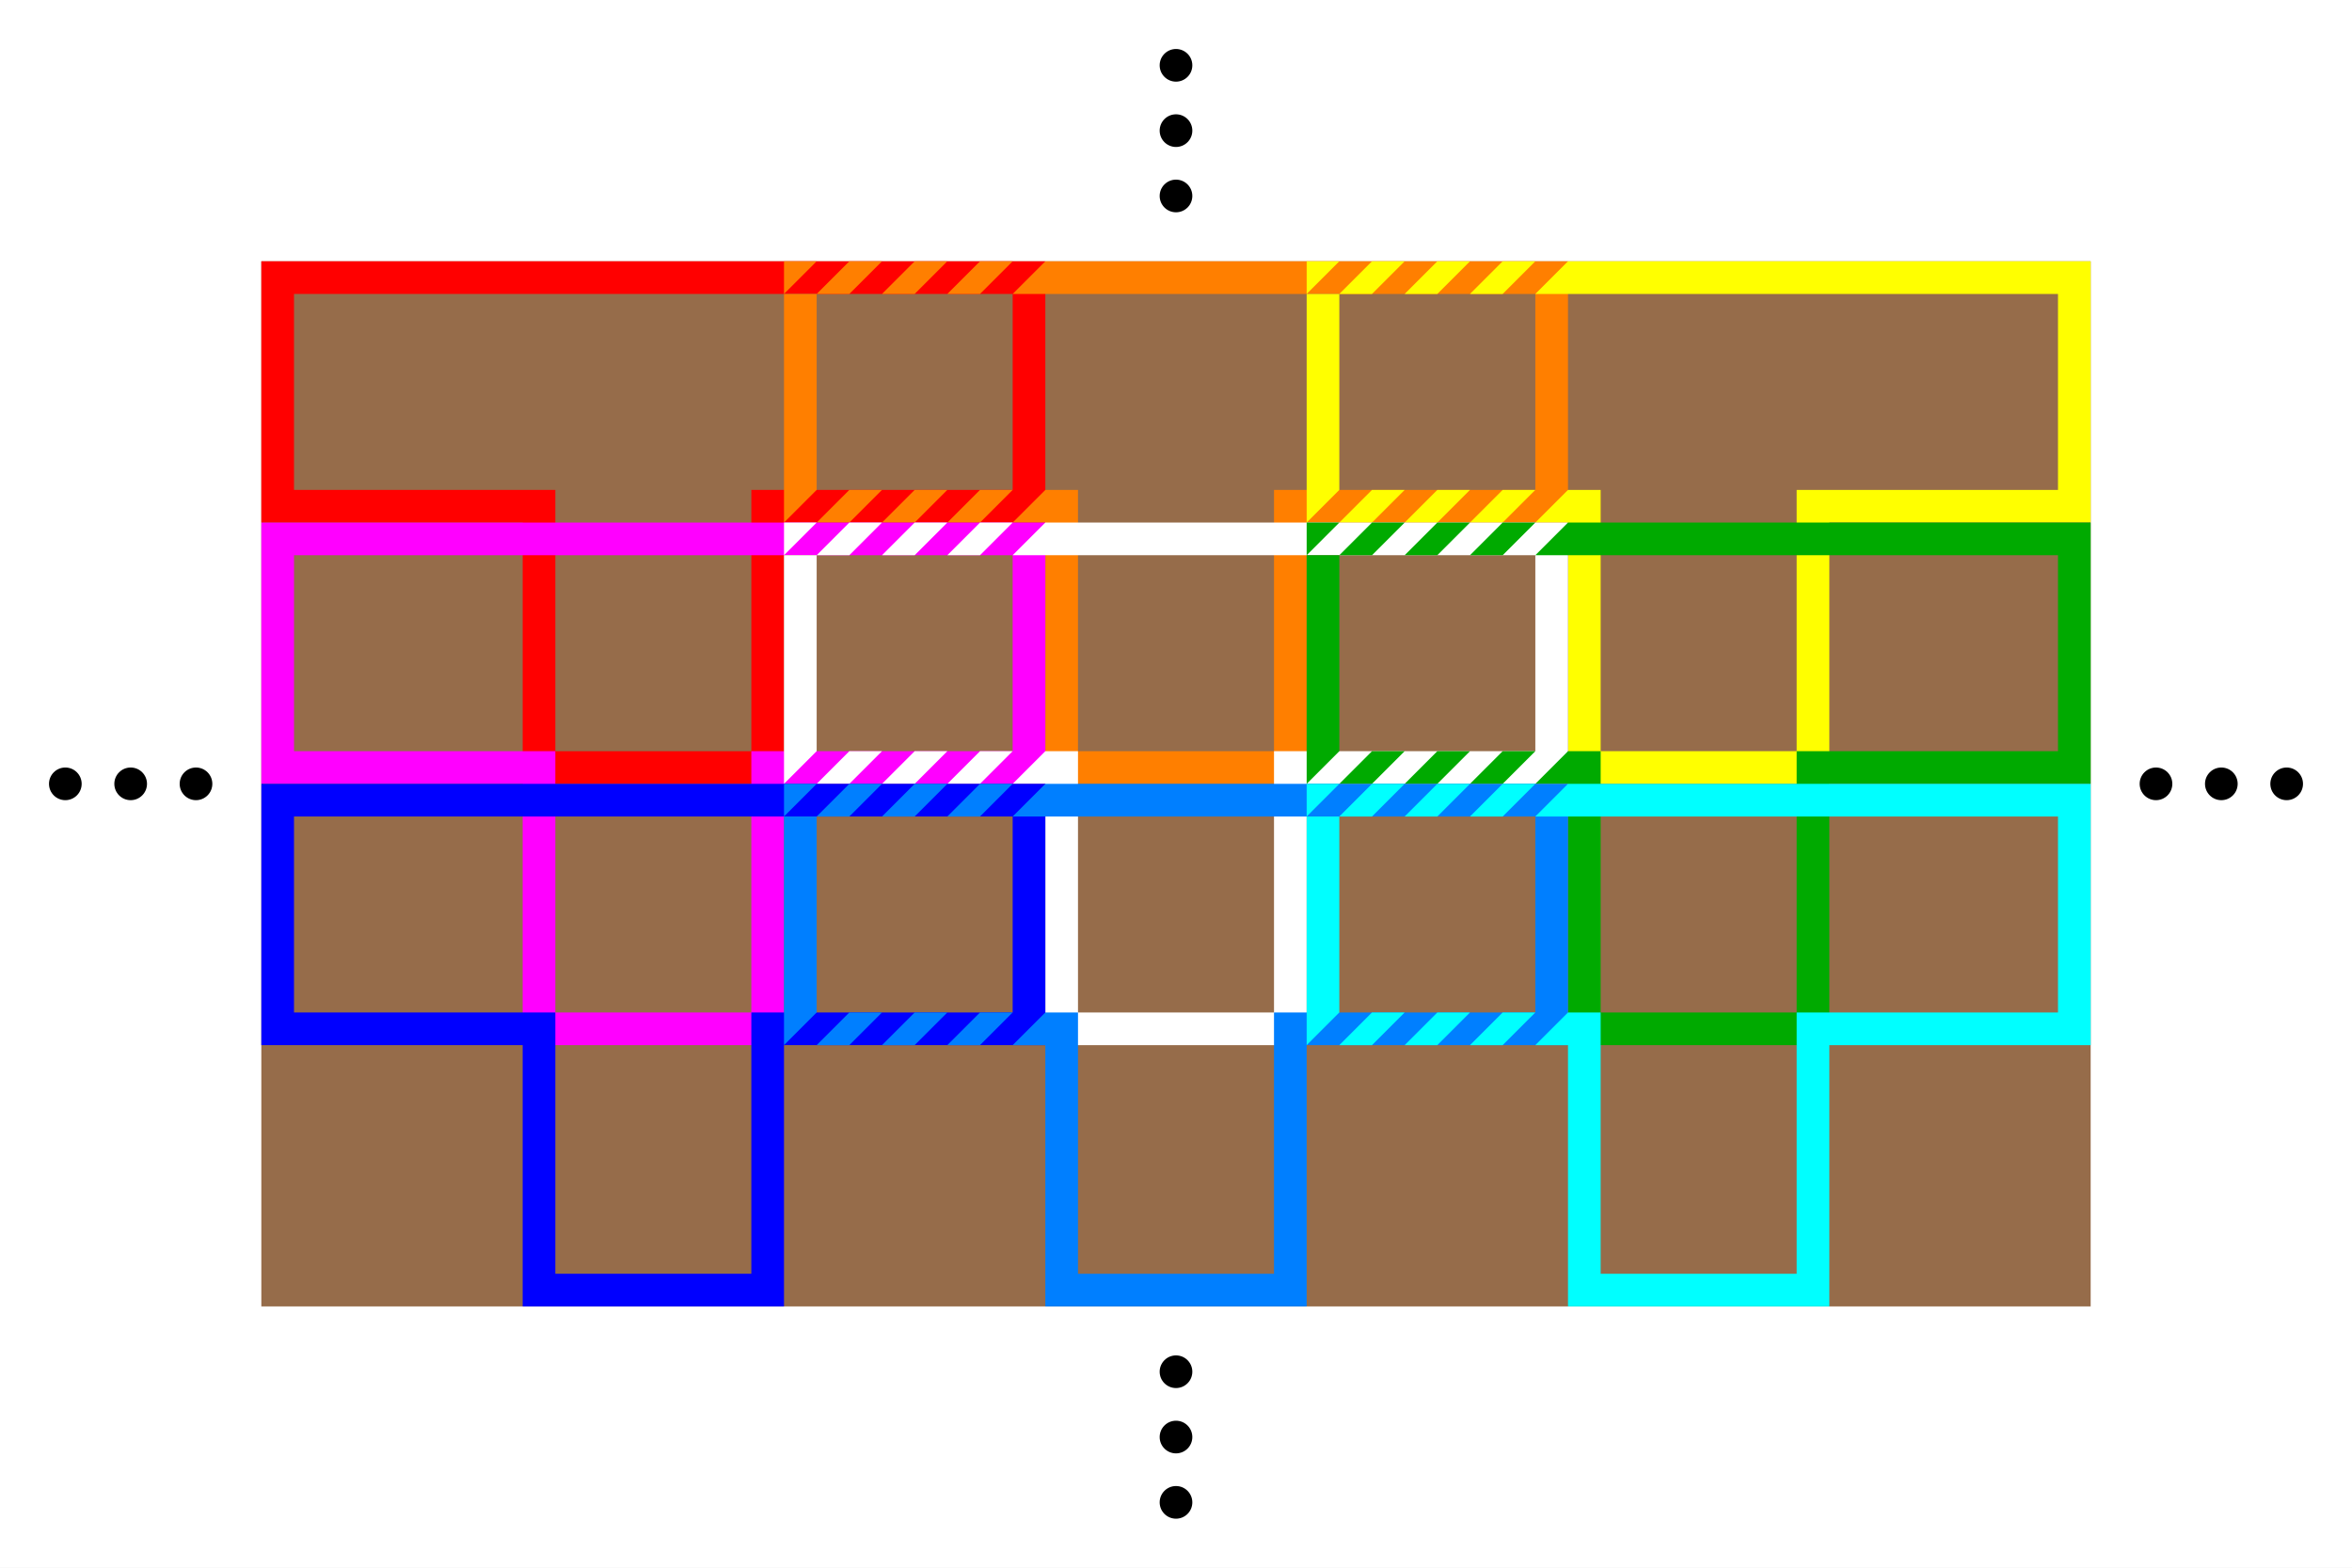
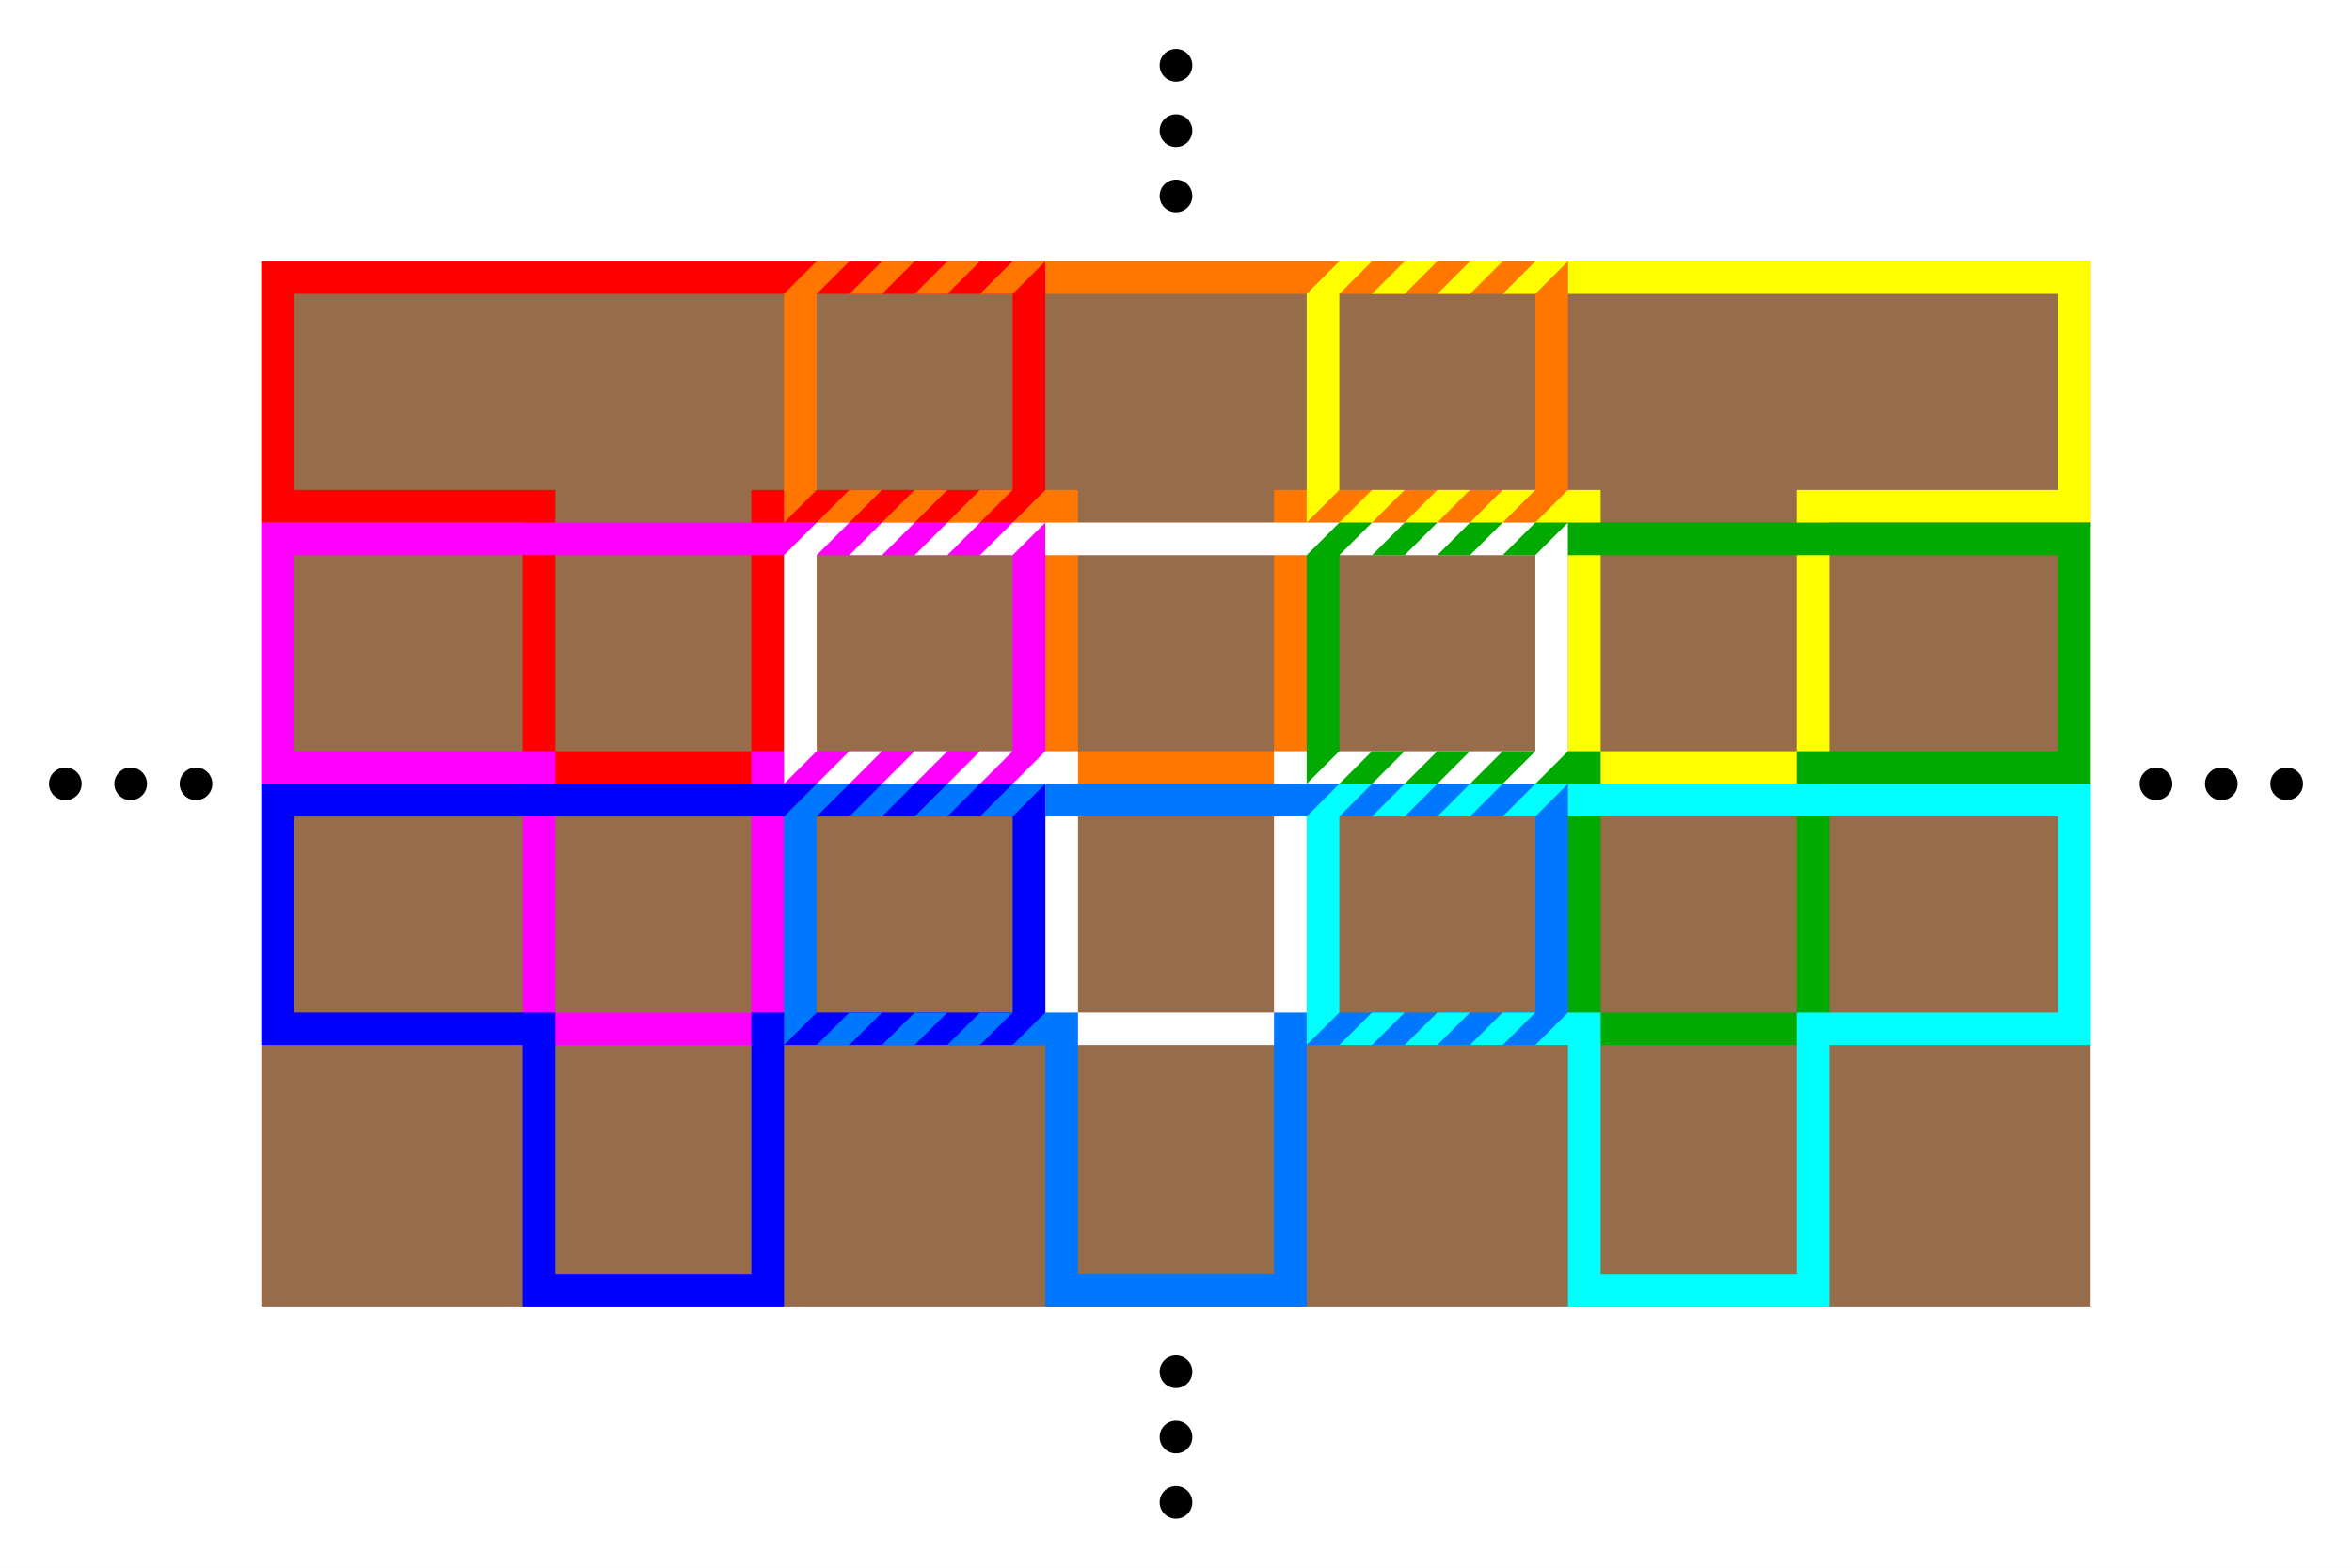
<svg xmlns="http://www.w3.org/2000/svg" width="144" height="96" fill="none">
  <rect width="100%" height="100%" fill="white" />
  <defs>
-     <g id="cdots">
-       <circle cx="4" cy="8" r="1" fill="black" />
-       <circle cx="8" cy="8" r="1" fill="black" />
-       <circle cx="12" cy="8" r="1" fill="black" />
+     <g id="cdots" fill="#000">
+       <circle cx="4" cy="8" r="1" />
+       <circle cx="8" cy="8" r="1" />
+       <circle cx="12" cy="8" r="1" />
    </g>
-     <g id="hdots">
-       <circle cx="8" cy="4" r="1" fill="black" />
-       <circle cx="8" cy="8" r="1" fill="black" />
-       <circle cx="8" cy="12" r="1" fill="black" />
+     <g id="hdots" fill="#000">
+       <circle cx="8" cy="4" r="1" />
+       <circle cx="8" cy="8" r="1" />
+       <circle cx="8" cy="12" r="1" />
    </g>
    <path id="box" d="M-15 1h46v14h-16v16h-14v-16h-16z" stroke-width="2" stroke="currentColor" />
    <rect id="dot" x="5" y="5" width="6" height="6" stroke="none" fill="currentColor" />
    <path id="clip0" d="M0 0v2l2-2h2l-2 2h2l2-2h2l-2 2h2l2-2h2l-2 2h2l2-2h2l-2 2h2v-2" />
    <clipPath id="clip-main">
      <use href="#clip0" x="-16" y="0" />
      <use href="#clip0" x="-16" y="14" />
-       <rect x="-16" y="2" width="48" height="12" />
+       <rect x="-16" y="0" width="48" height="14" />
      <rect x="0" y="0" width="32" height="32" />
    </clipPath>
  </defs>
  <rect x="16" y="16" width="112" height="64" fill="#966C4A" />
  <use href="#hdots" x="64" y="0" />
  <use href="#hdots" x="64" y="80" />
  <use href="#cdots" x="0" y="40" />
  <use href="#cdots" x="128" y="40" />
-   <use href="#box" x="32" y="16" color="#FF0000" />
-   <use href="#box" x="64" y="16" color="#FF7F00" clip-path="url(#clip-main)" />
-   <use href="#box" x="96" y="16" color="#FFFF00" clip-path="url(#clip-main)" />
-   <use href="#box" x="32" y="32" color="#FF00FF" />
-   <use href="#box" x="64" y="32" color="#FFFFFF" clip-path="url(#clip-main)" />
-   <use href="#box" x="96" y="32" color="#00AA00" clip-path="url(#clip-main)" />
-   <use href="#box" x="32" y="48" color="#0000FF" />
-   <use href="#box" x="64" y="48" color="#007FFF" clip-path="url(#clip-main)" />
-   <use href="#box" x="96" y="48" color="#00FFFF" clip-path="url(#clip-main)" />
+   <use href="#box" x="32" y="16" color="#F00" />
+   <use href="#box" x="64" y="16" color="#F70" clip-path="url(#clip-main)" />
+   <use href="#box" x="96" y="16" color="#FF0" clip-path="url(#clip-main)" />
+   <use href="#box" x="32" y="32" color="#F0F" />
+   <use href="#box" x="64" y="32" color="#FFF" clip-path="url(#clip-main)" />
+   <use href="#box" x="96" y="32" color="#0A0" clip-path="url(#clip-main)" />
+   <use href="#box" x="32" y="48" color="#00F" />
+   <use href="#box" x="64" y="48" color="#07F" clip-path="url(#clip-main)" />
+   <use href="#box" x="96" y="48" color="#0FF" clip-path="url(#clip-main)" />
</svg>
